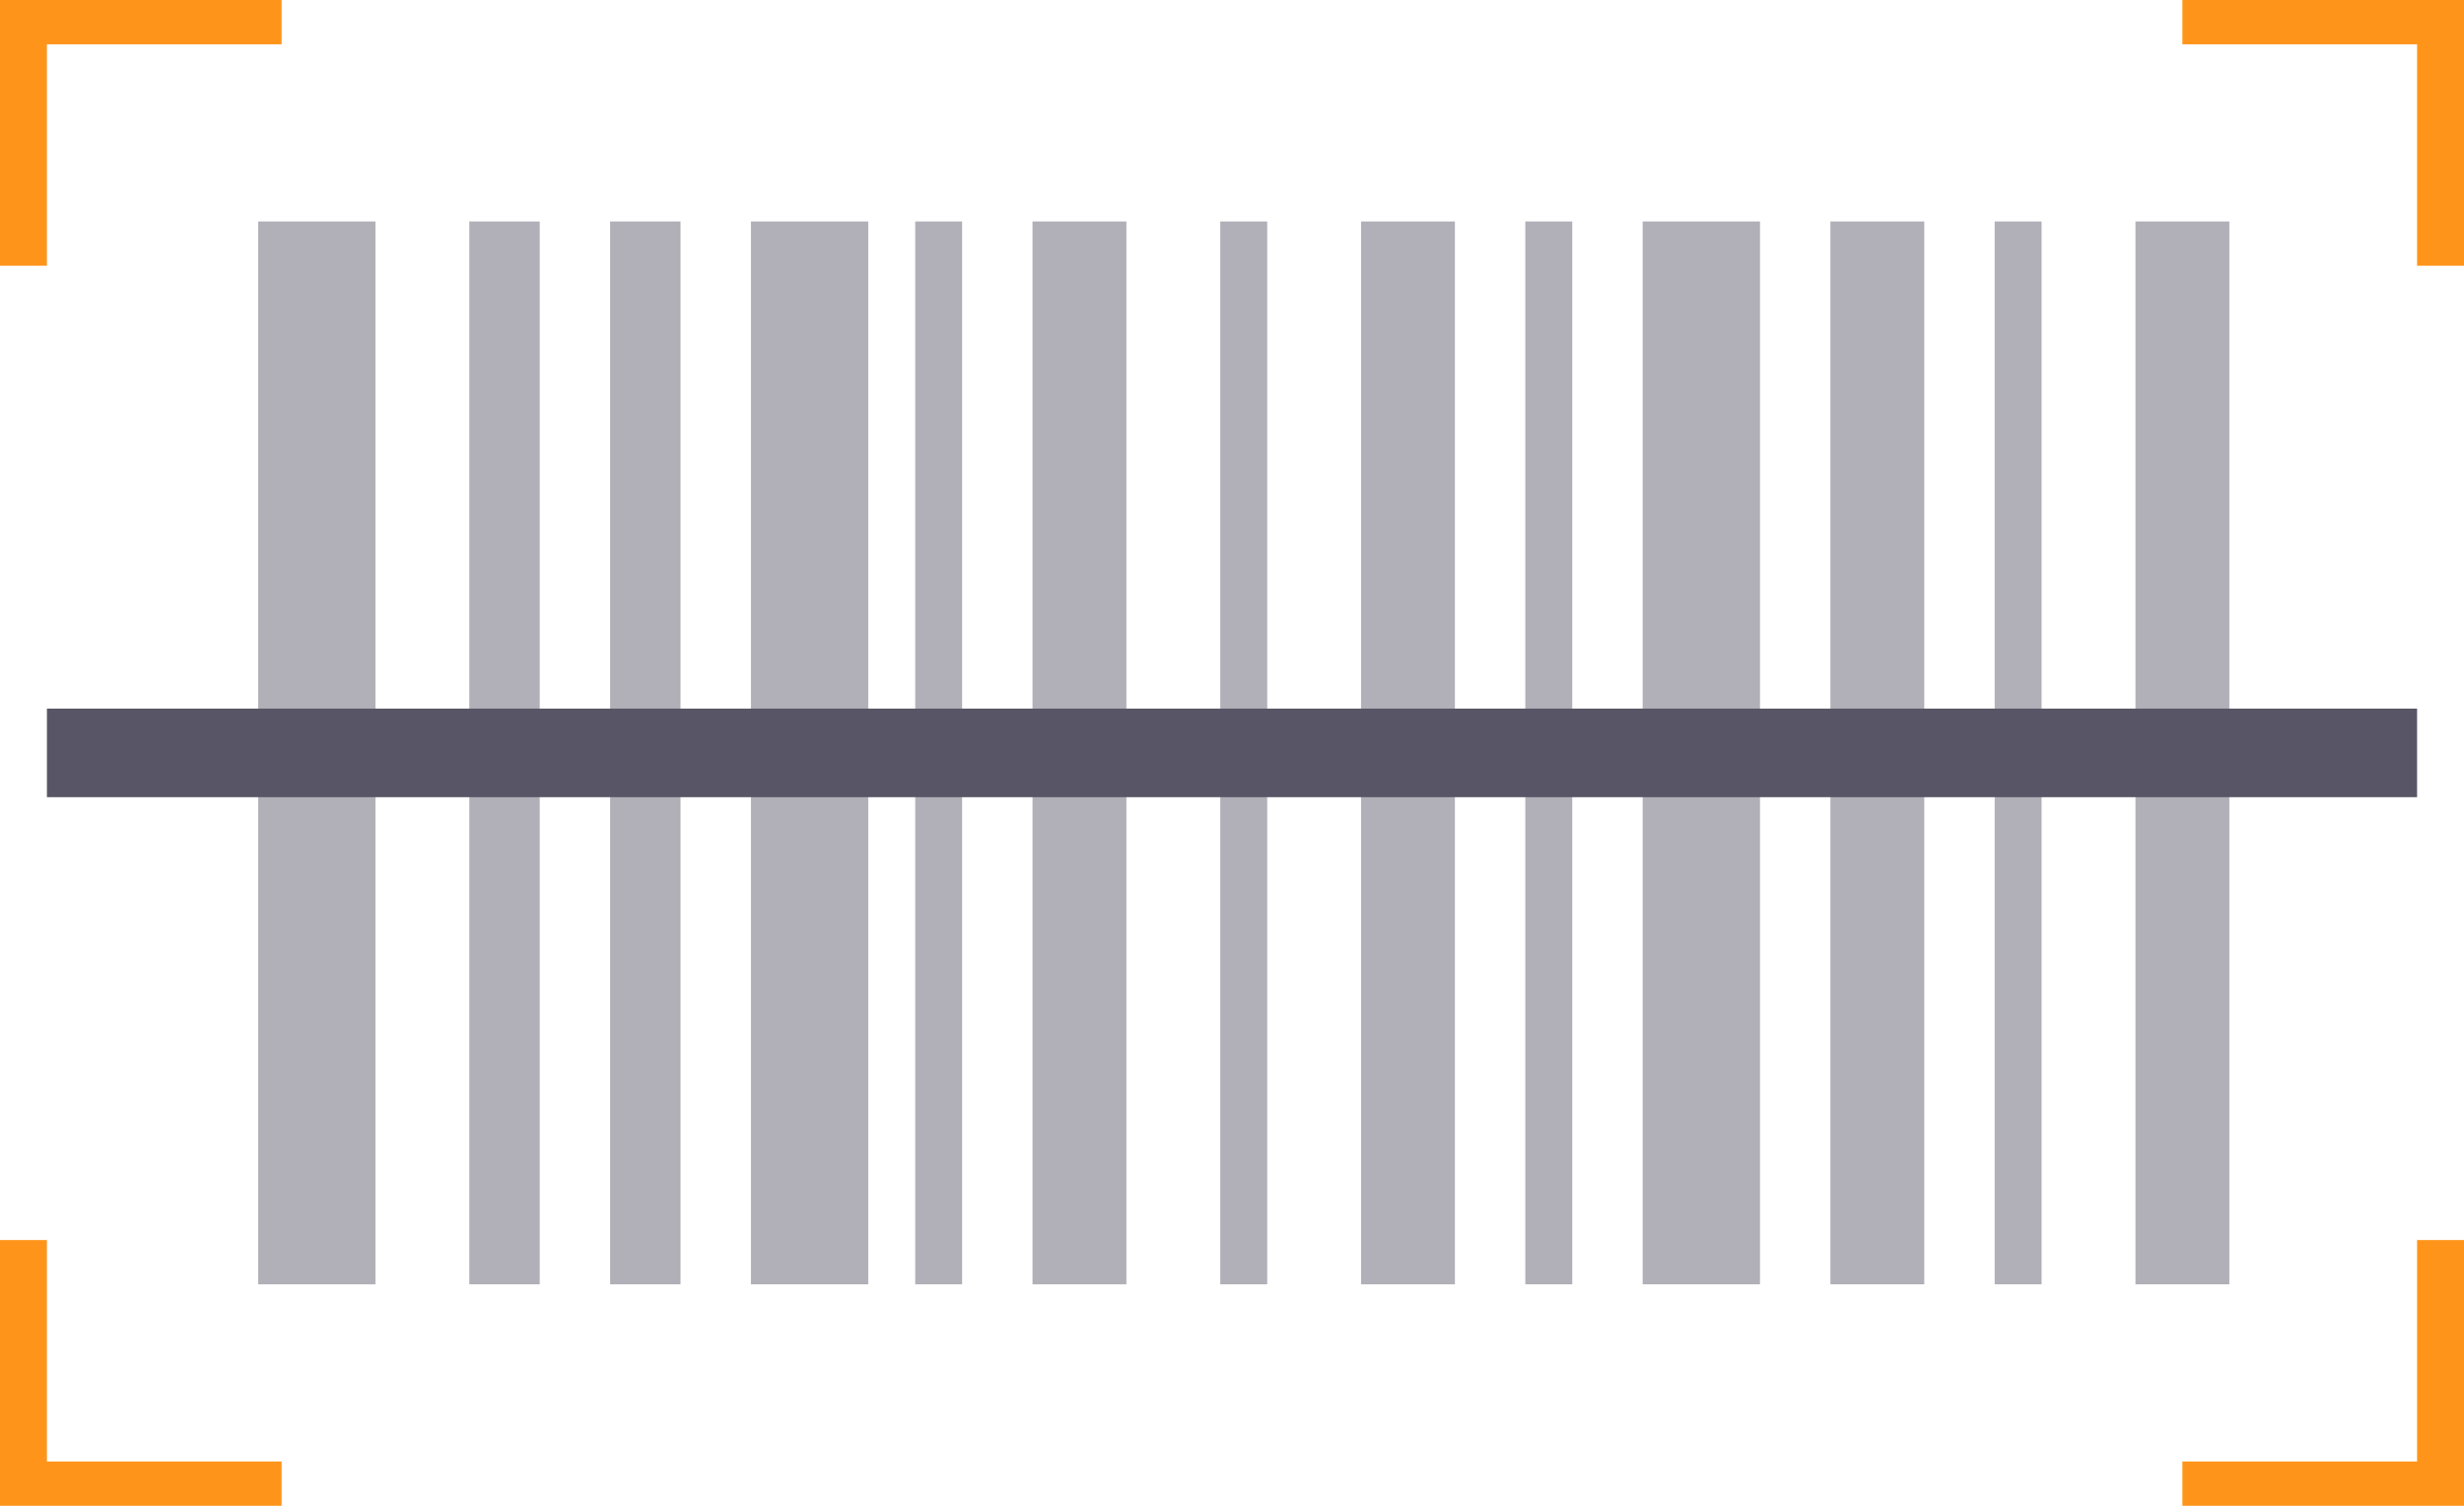
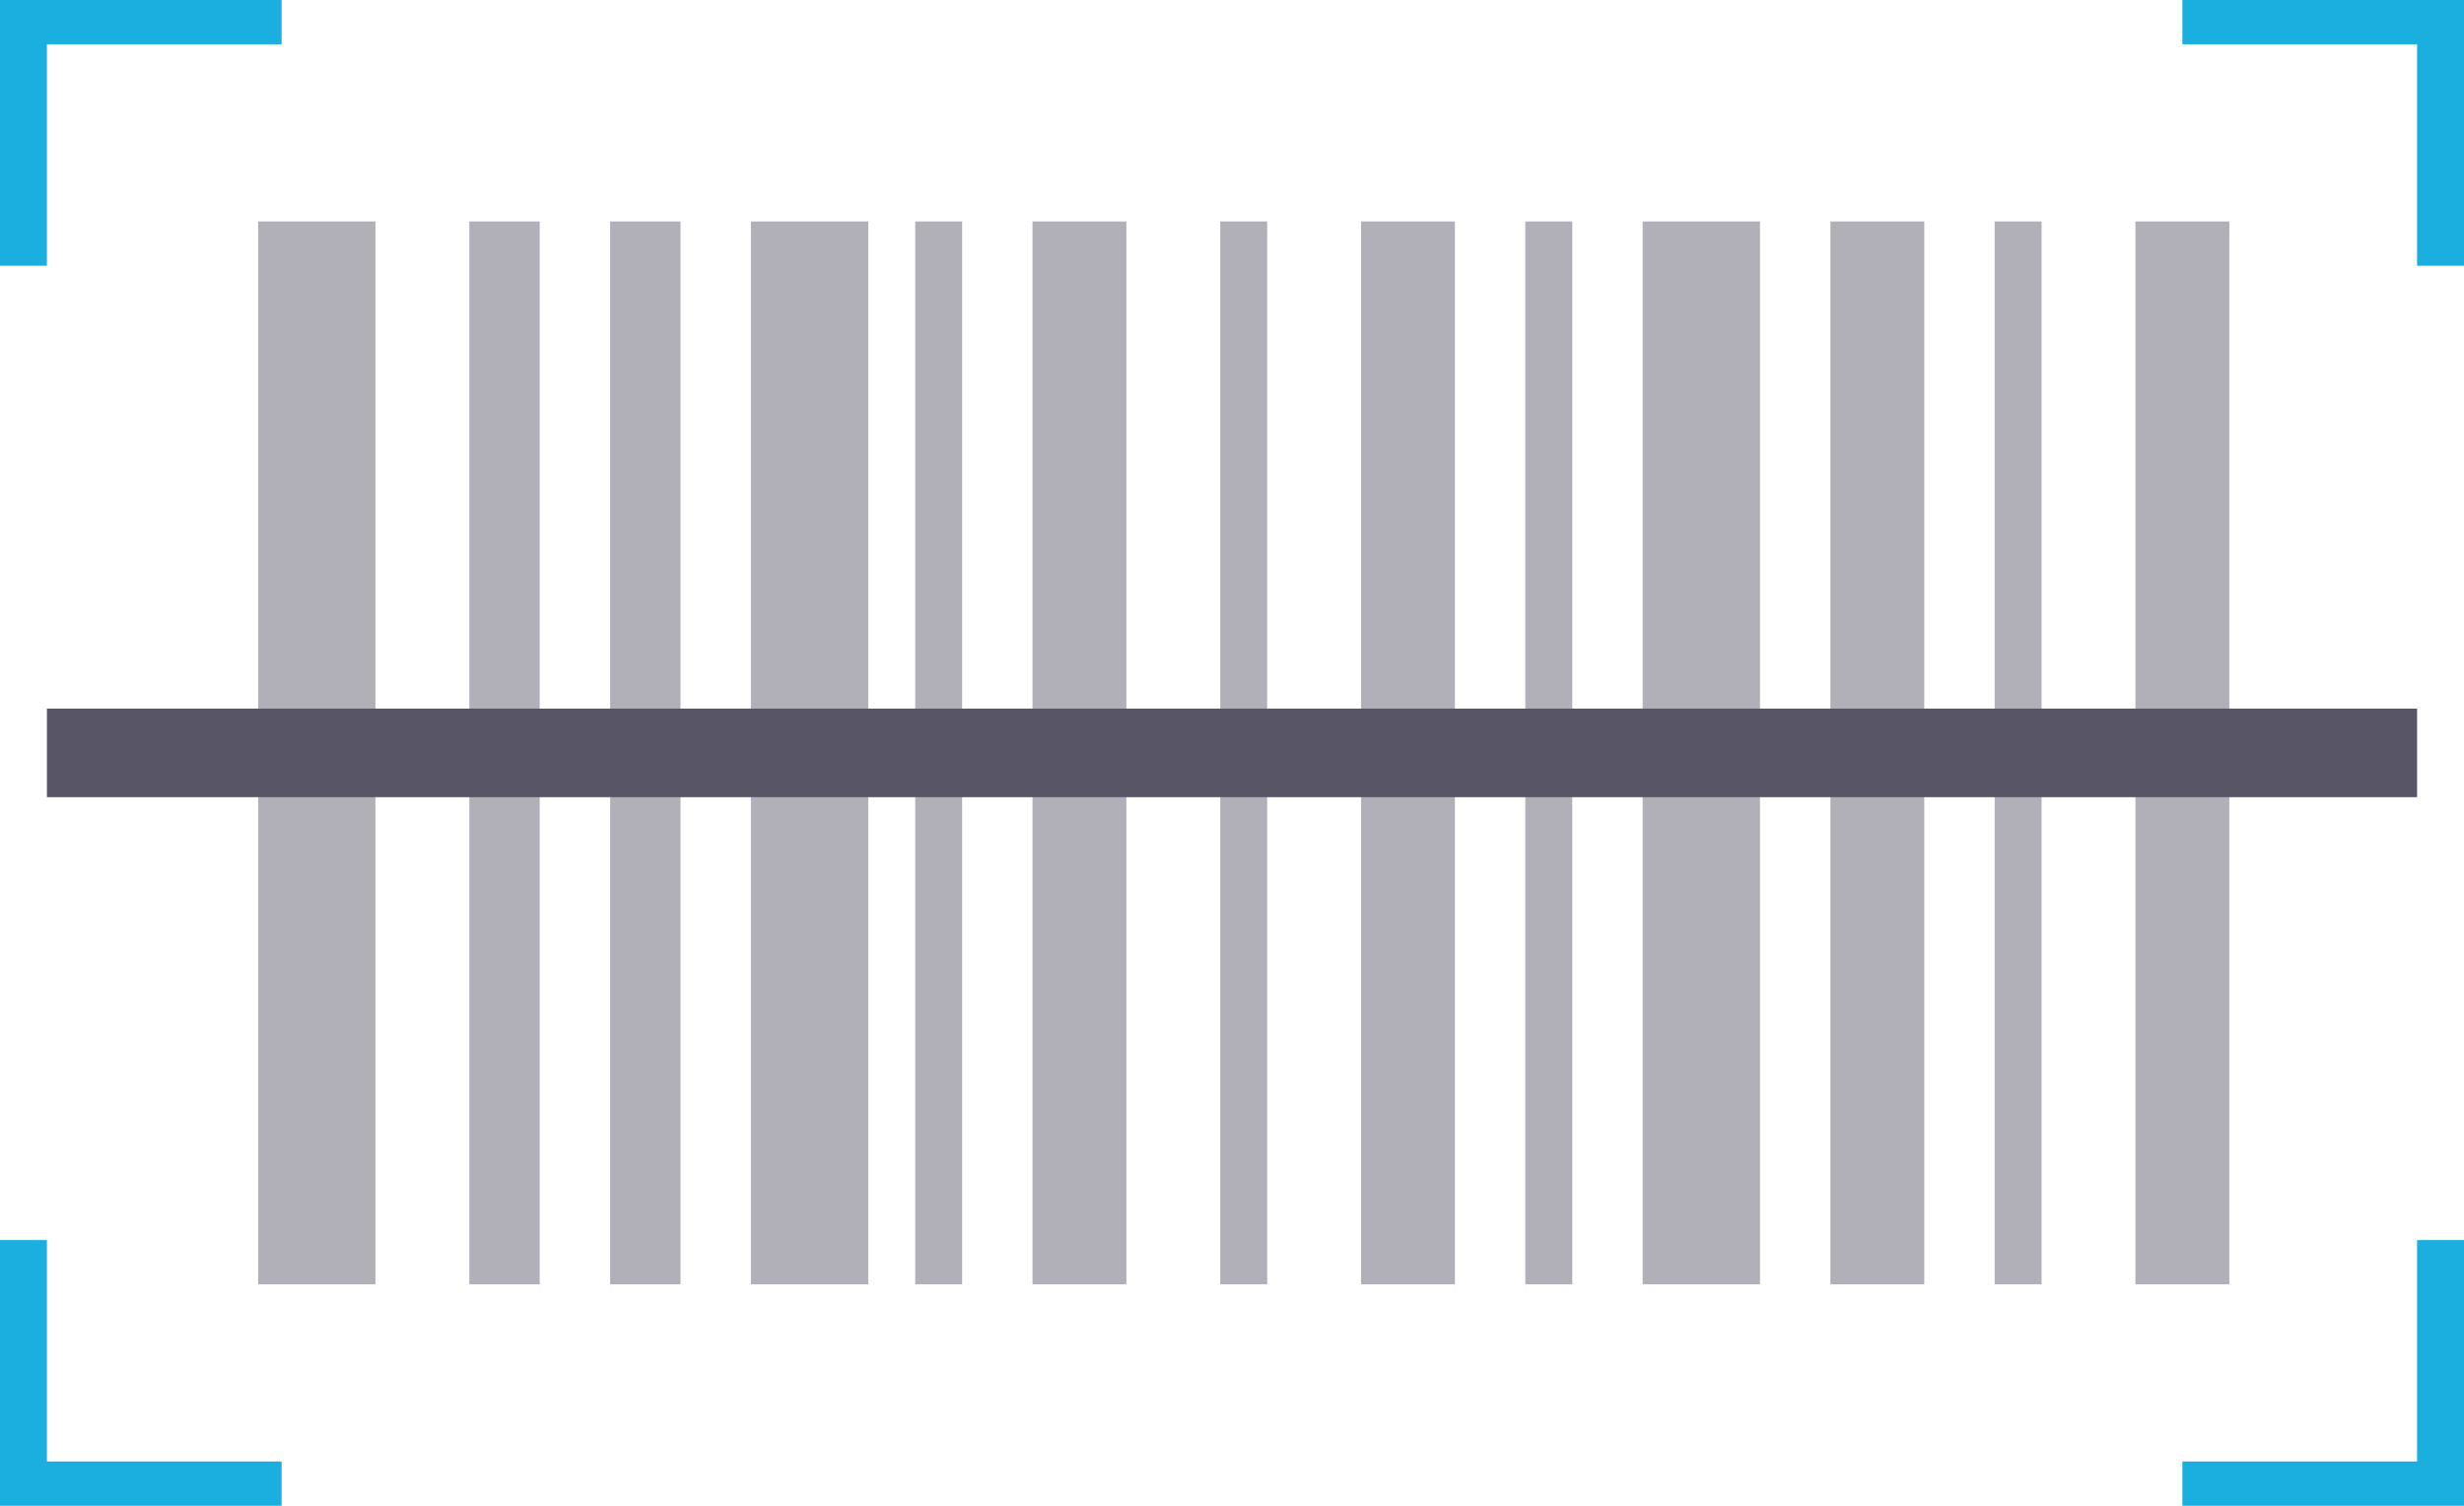
<svg xmlns="http://www.w3.org/2000/svg" width="72" height="44" viewBox="0 0 72 44" fill="none">
  <path d="M17.829 6.471H19.886V37.529H17.829V6.471Z" fill="#B1B0B8" />
  <path d="M13.714 6.471H15.771V37.529H13.714V6.471Z" fill="#B1B0B8" />
  <path d="M26.743 6.471H28.114V37.529H26.743V6.471Z" fill="#B1B0B8" />
  <path d="M30.171 6.471H32.914V37.529H30.171V6.471Z" fill="#B1B0B8" />
  <path d="M7.543 6.471H10.971V37.529H7.543V6.471Z" fill="#B1B0B8" />
  <path d="M21.943 6.471H25.371V37.529H21.943V6.471Z" fill="#B1B0B8" />
  <path d="M56.229 37.529H53.486V6.471H56.229V37.529Z" fill="#B1B0B8" />
  <path d="M59.657 37.529H58.286V6.471H59.657V37.529Z" fill="#B1B0B8" />
  <path d="M45.943 37.529H44.571V6.471H45.943V37.529Z" fill="#B1B0B8" />
  <path d="M37.029 37.529H35.657V6.471H37.029V37.529Z" fill="#B1B0B8" />
  <path d="M42.514 37.529H39.771V6.471H42.514V37.529Z" fill="#B1B0B8" />
  <path d="M65.143 37.529H62.4V6.471H65.143V37.529Z" fill="#B1B0B8" />
  <path d="M51.429 37.529H48V6.471H51.429V37.529Z" fill="#B1B0B8" />
  <path d="M70.629 20.706V23.294H1.371V20.706H70.629Z" fill="#585666" />
-   <path fill-rule="evenodd" clip-rule="evenodd" d="M1.371 0H0V1.294V7.765H1.371V1.294L8.229 1.294V0H1.371Z" fill="#FF941A" />
-   <path fill-rule="evenodd" clip-rule="evenodd" d="M70.629 44L72 44L72 42.706L72 36.235L70.629 36.235L70.629 42.706L63.771 42.706L63.771 44L70.629 44Z" fill="#FF941A" />
-   <path fill-rule="evenodd" clip-rule="evenodd" d="M72 1.294L72 0L70.629 -5.9947e-08L63.771 -3.59682e-07L63.771 1.294L70.629 1.294L70.629 7.765L72 7.765L72 1.294Z" fill="#FF941A" />
-   <path fill-rule="evenodd" clip-rule="evenodd" d="M4.30916e-07 42.706L2.98854e-07 44L1.371 44L8.229 44L8.229 42.706L1.371 42.706L1.371 36.235L1.01822e-06 36.235L4.30916e-07 42.706Z" fill="#FF941A" />
+   <path fill-rule="evenodd" clip-rule="evenodd" d="M1.371 0H0V1.294V7.765H1.371V1.294L8.229 1.294V0H1.371Z" fill="#1bafe0" />
+   <path fill-rule="evenodd" clip-rule="evenodd" d="M70.629 44L72 44L72 42.706L72 36.235L70.629 36.235L70.629 42.706L63.771 42.706L63.771 44L70.629 44Z" fill="#1bafe0" />
+   <path fill-rule="evenodd" clip-rule="evenodd" d="M72 1.294L72 0L70.629 -5.9947e-08L63.771 -3.59682e-07L63.771 1.294L70.629 1.294L70.629 7.765L72 7.765L72 1.294Z" fill="#1bafe0" />
+   <path fill-rule="evenodd" clip-rule="evenodd" d="M4.30916e-07 42.706L2.98854e-07 44L1.371 44L8.229 44L8.229 42.706L1.371 42.706L1.371 36.235L1.01822e-06 36.235L4.30916e-07 42.706Z" fill="#1bafe0" />
</svg>
